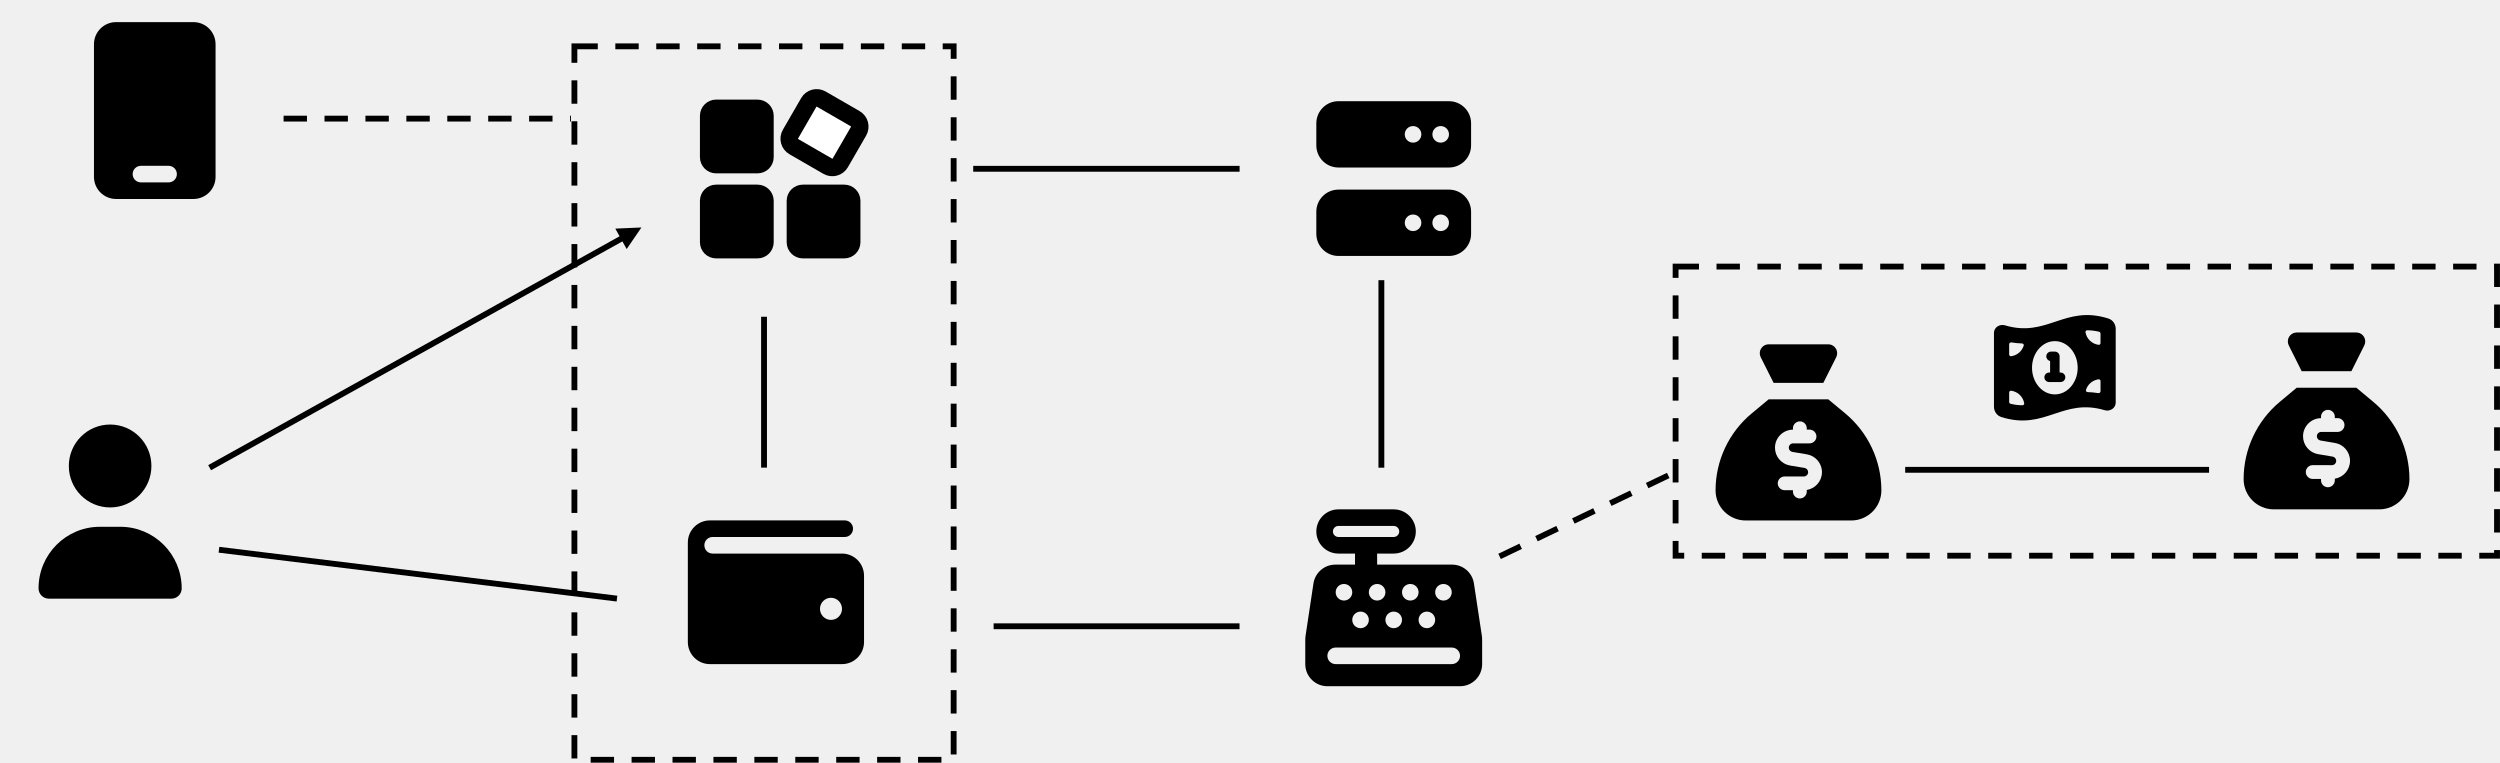
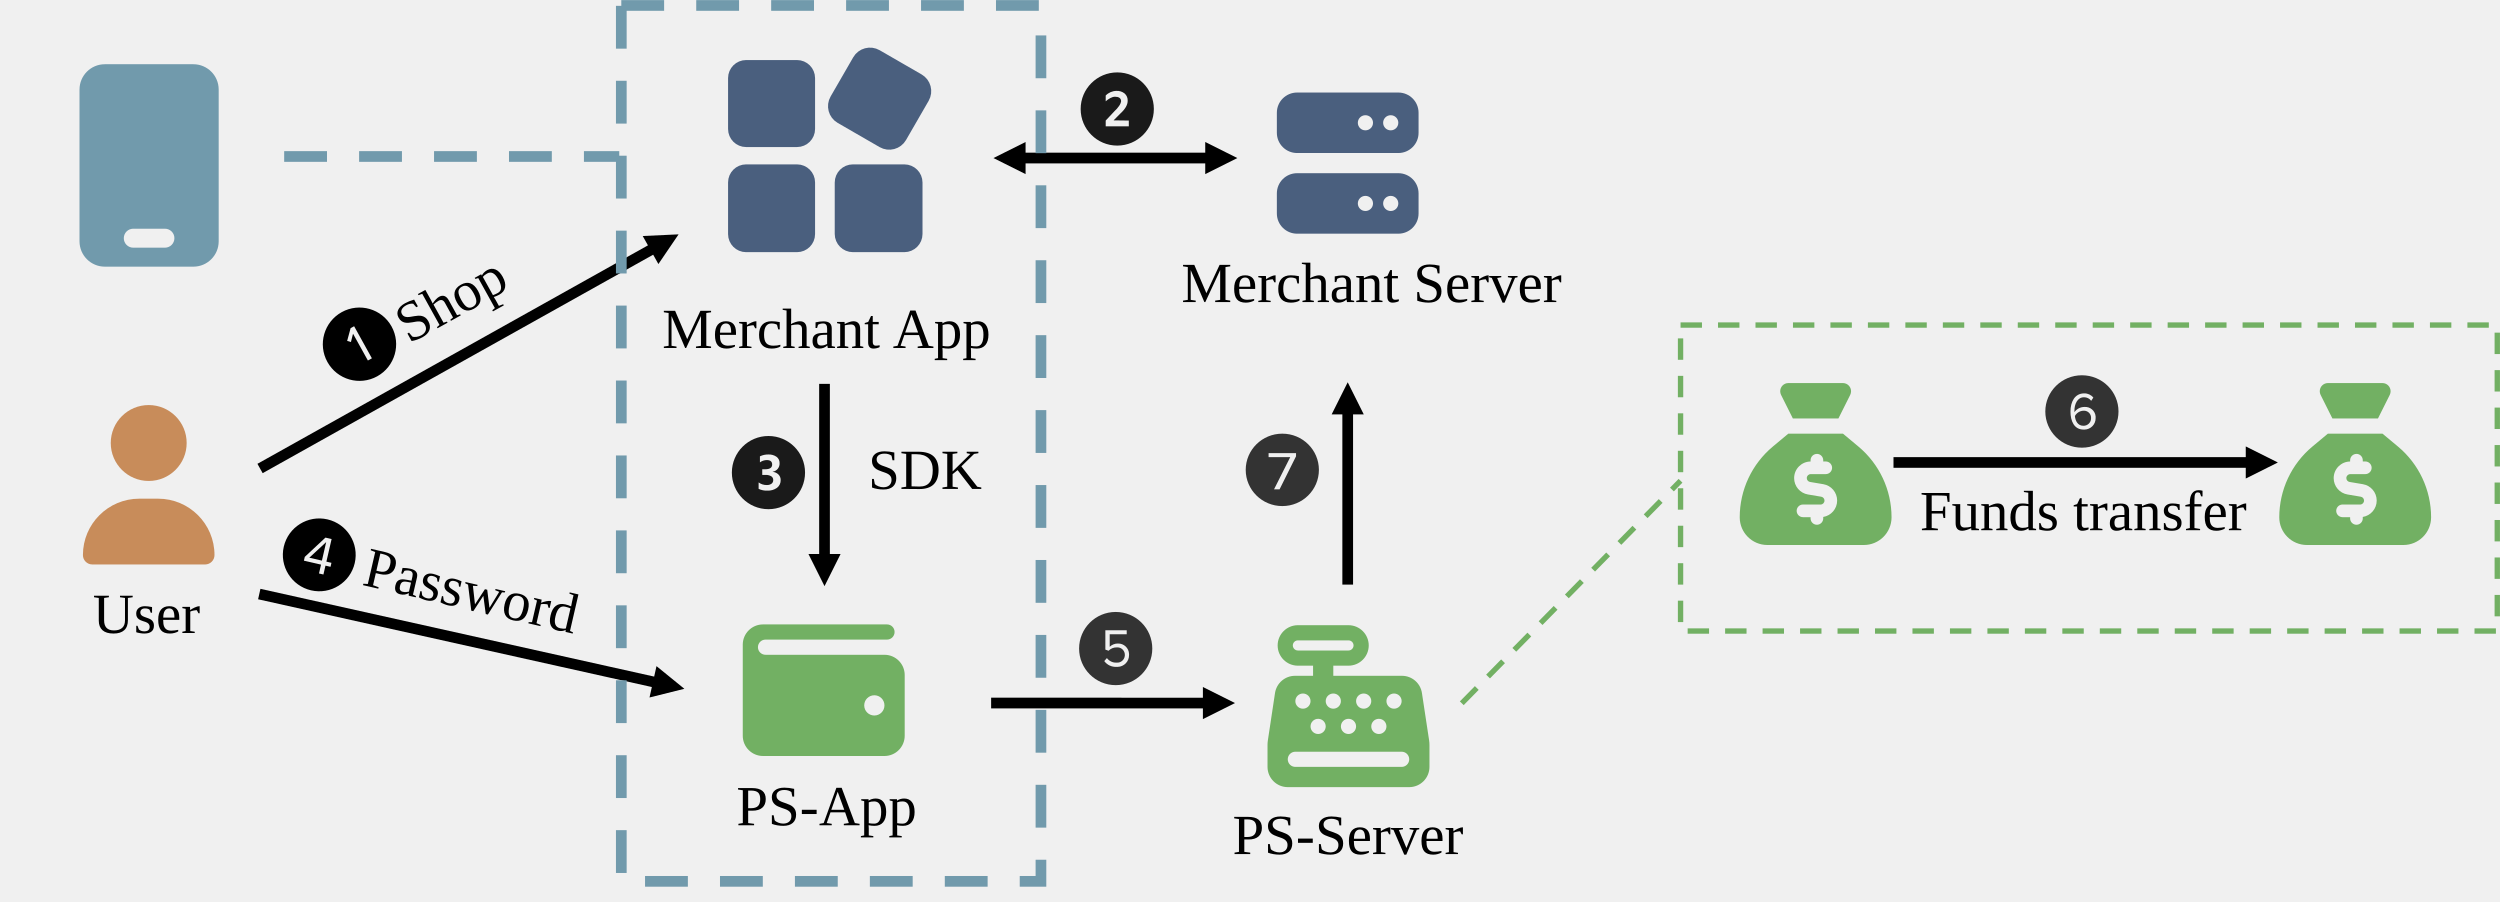
- <svg xmlns="http://www.w3.org/2000/svg" width="2940" height="897" overflow="hidden">
+ <svg xmlns="http://www.w3.org/2000/svg" width="3211" height="1158" overflow="hidden">
  <defs>
    <clipPath id="clip0">
-       <rect x="315" y="688" width="2940" height="897" />
+       <rect x="464" y="581" width="3211" height="1158" />
    </clipPath>
    <clipPath id="clip1">
-       <rect x="314" y="1158" width="261" height="260" />
+       <rect x="492" y="631" width="327" height="325" />
    </clipPath>
    <clipPath id="clip2">
-       <rect x="314" y="1158" width="261" height="260" />
+       <rect x="492" y="631" width="327" height="325" />
    </clipPath>
    <clipPath id="clip3">
-       <rect x="314" y="1158" width="261" height="260" />
+       <rect x="492" y="631" width="327" height="325" />
    </clipPath>
    <clipPath id="clip4">
-       <rect x="367" y="687" width="260" height="262" />
+       <rect x="524" y="1072" width="262" height="261" />
    </clipPath>
    <clipPath id="clip5">
-       <rect x="367" y="687" width="260" height="262" />
+       <rect x="524" y="1072" width="262" height="261" />
    </clipPath>
    <clipPath id="clip6">
-       <rect x="367" y="687" width="260" height="262" />
+       <rect x="524" y="1072" width="262" height="261" />
    </clipPath>
    <clipPath id="clip7">
-       <rect x="1823" y="1260" width="262" height="262" />
+       <rect x="1391" y="1344" width="262" height="260" />
    </clipPath>
    <clipPath id="clip8">
-       <rect x="1823" y="1260" width="262" height="262" />
+       <rect x="1391" y="1344" width="262" height="260" />
    </clipPath>
    <clipPath id="clip9">
-       <rect x="1823" y="1260" width="262" height="262" />
+       <rect x="1391" y="1344" width="262" height="260" />
    </clipPath>
    <clipPath id="clip10">
-       <rect x="1097" y="1260" width="261" height="262" />
+       <rect x="2065" y="1358" width="262" height="261" />
    </clipPath>
    <clipPath id="clip11">
-       <rect x="1097" y="1260" width="261" height="262" />
+       <rect x="2065" y="1358" width="262" height="261" />
    </clipPath>
    <clipPath id="clip12">
-       <rect x="1097" y="1260" width="261" height="262" />
+       <rect x="2065" y="1358" width="262" height="261" />
    </clipPath>
    <clipPath id="clip13">
-       <rect x="2300" y="1067" width="260" height="259" />
+       <rect x="2064" y="661" width="262" height="259" />
    </clipPath>
    <clipPath id="clip14">
-       <rect x="2300" y="1067" width="260" height="259" />
+       <rect x="2064" y="661" width="262" height="259" />
    </clipPath>
    <clipPath id="clip15">
-       <rect x="2300" y="1067" width="260" height="259" />
+       <rect x="2064" y="661" width="262" height="259" />
    </clipPath>
    <clipPath id="clip16">
-       <rect x="2642" y="1030" width="180" height="180" />
+       <rect x="2666" y="1047" width="260" height="260" />
    </clipPath>
    <clipPath id="clip17">
-       <rect x="2642" y="1030" width="180" height="180" />
+       <rect x="2666" y="1047" width="260" height="260" />
    </clipPath>
    <clipPath id="clip18">
-       <rect x="2642" y="1030" width="180" height="180" />
+       <rect x="2666" y="1047" width="260" height="260" />
    </clipPath>
    <clipPath id="clip19">
-       <rect x="2920" y="1052" width="262" height="262" />
+       <rect x="3359" y="1047" width="260" height="260" />
    </clipPath>
    <clipPath id="clip20">
-       <rect x="2920" y="1052" width="262" height="262" />
+       <rect x="3359" y="1047" width="260" height="260" />
    </clipPath>
    <clipPath id="clip21">
-       <rect x="2920" y="1052" width="262" height="262" />
+       <rect x="3359" y="1047" width="260" height="260" />
    </clipPath>
    <clipPath id="clip22">
-       <rect x="1823" y="767" width="262" height="262" />
+       <path d="M861.698 1004.76 944.076 959.094 989.739 1041.47 907.361 1087.14Z" fill-rule="evenodd" clip-rule="evenodd" />
    </clipPath>
    <clipPath id="clip23">
-       <rect x="1823" y="767" width="262" height="262" />
+       <path d="M861.698 1004.76 944.076 959.094 989.739 1041.47 907.361 1087.14Z" fill-rule="evenodd" clip-rule="evenodd" />
    </clipPath>
    <clipPath id="clip24">
-       <rect x="1823" y="767" width="262" height="262" />
+       <path d="M861.698 1004.76 944.076 959.094 989.739 1041.47 907.361 1087.14Z" fill-rule="evenodd" clip-rule="evenodd" />
+     </clipPath>
+     <linearGradient x1="861.72" y1="1004.8" x2="861.801" y2="1004.75" gradientUnits="userSpaceOnUse" spreadMethod="pad" id="fill25">
+       <stop offset="0" />
+       <stop offset="1" />
+     </linearGradient>
+     <clipPath id="clip26">
+       <rect x="1852" y="674" width="94" height="94" />
+     </clipPath>
+     <clipPath id="clip27">
+       <rect x="1852" y="674" width="94" height="94" />
+     </clipPath>
+     <clipPath id="clip28">
+       <rect x="1852" y="674" width="94" height="94" />
+     </clipPath>
+     <clipPath id="clip29">
+       <rect x="1403" y="1140" width="96" height="96" />
+     </clipPath>
+     <clipPath id="clip30">
+       <rect x="1403" y="1140" width="96" height="96" />
+     </clipPath>
+     <clipPath id="clip31">
+       <rect x="1403" y="1140" width="96" height="96" />
+     </clipPath>
+     <clipPath id="clip32">
+       <path d="M839.012 1237.57 930.158 1258.62 909.115 1349.76 817.969 1328.72Z" fill-rule="evenodd" clip-rule="evenodd" />
+     </clipPath>
+     <clipPath id="clip33">
+       <path d="M839.012 1237.57 930.158 1258.62 909.115 1349.76 817.969 1328.72Z" fill-rule="evenodd" clip-rule="evenodd" />
+     </clipPath>
+     <clipPath id="clip34">
+       <path d="M839.012 1237.57 930.158 1258.62 909.115 1349.76 817.969 1328.72Z" fill-rule="evenodd" clip-rule="evenodd" />
+     </clipPath>
+     <linearGradient x1="839.002" y1="1237.62" x2="839.091" y2="1237.64" gradientUnits="userSpaceOnUse" spreadMethod="pad" id="fill35">
+       <stop offset="0" />
+       <stop offset="1" />
+     </linearGradient>
+     <linearGradient x1="839.002" y1="1237.62" x2="839.091" y2="1237.64" gradientUnits="userSpaceOnUse" spreadMethod="pad" id="fill36">
+       <stop offset="0" />
+       <stop offset="1" />
+     </linearGradient>
+     <clipPath id="clip37">
+       <rect x="1850" y="1367" width="94" height="94" />
+     </clipPath>
+     <clipPath id="clip38">
+       <rect x="1850" y="1367" width="94" height="94" />
+     </clipPath>
+     <clipPath id="clip39">
+       <rect x="1850" y="1367" width="94" height="94" />
+     </clipPath>
+     <clipPath id="clip40">
+       <rect x="3091" y="1062" width="94" height="95" />
+     </clipPath>
+     <clipPath id="clip41">
+       <rect x="3091" y="1062" width="94" height="95" />
+     </clipPath>
+     <clipPath id="clip42">
+       <rect x="3091" y="1062" width="94" height="95" />
+     </clipPath>
+     <clipPath id="clip43">
+       <rect x="2063" y="1138" width="96" height="93" />
+     </clipPath>
+     <clipPath id="clip44">
+       <rect x="2063" y="1138" width="96" height="93" />
+     </clipPath>
+     <clipPath id="clip45">
+       <rect x="2063" y="1138" width="96" height="93" />
    </clipPath>
  </defs>
-   <g clip-path="url(#clip0)" transform="translate(-315 -688)">
+   <g clip-path="url(#clip0)" transform="translate(-464 -581)">
+     <text font-family="Times New Roman,Times New Roman_MSFontService,sans-serif" font-weight="400" font-size="73" transform="matrix(1 0 0 1 1314.53 1028)">Merchant <tspan font-size="73" x="296.152" y="0">App</tspan>
+       <tspan font-size="73" x="95.31" y="613">PS</tspan>
+       <tspan font-size="73" x="176.665" y="613">-</tspan>
+       <tspan font-size="73" x="201.3" y="613">App</tspan>
+       <tspan font-size="73" x="-731.305" y="366">User</tspan>
+     </text>
+     <path d="M0 0 430.375 0" stroke="#719AAC" stroke-width="13.75" stroke-miterlimit="8" stroke-dasharray="55 41.25" fill="none" fill-rule="evenodd" transform="matrix(1 0 0 -1 829 782)" />
+     <path d="M3.356-6 510.934 277.937 504.221 289.937-3.356 6ZM511.647 262.581 537.578 300.719 491.508 298.581Z" fill="#010101" transform="matrix(1 0 0 -1 798 1182.72)" />
+     <text font-family="Times New Roman,Times New Roman_MSFontService,sans-serif" font-weight="400" font-size="73" transform="matrix(0.87462 -0.48481 0.48481 0.87462 989.209 1023)">Shop</text>
+     <path d="M798.496 1337.29 1310.93 1451.5 1307.94 1464.92 795.505 1350.71ZM1307.21 1436.58 1342.99 1465.69 1298.24 1476.85Z" />
+     <path d="M1529.88 1074 1529.88 1299.47 1516.13 1299.47 1516.13 1074ZM1543.63 1292.59 1523 1333.84 1502.38 1292.59Z" />
+     <text font-family="Times New Roman,Times New Roman_MSFontService,sans-serif" font-weight="400" font-size="73" transform="matrix(1 0 0 1 1981.38 969)">Merchant Server</text>
+     <path d="M1774.38 777.125 2018.89 777.125 2018.89 790.875 1774.38 790.875ZM1781.25 804.625 1740 784 1781.25 763.375ZM2012.01 763.375 2053.26 784 2012.01 804.625Z" />
+     <path d="M1737 1477.12 2015.89 1477.13 2015.89 1490.88 1737 1490.88ZM2009.01 1463.38 2050.26 1484 2009.01 1504.63Z" />
+     <text font-family="Times New Roman,Times New Roman_MSFontService,sans-serif" font-weight="400" font-size="73" transform="matrix(1 0 0 1 2047.09 1678)">PS<tspan font-size="73" x="81.354" y="0">-</tspan>
+       <tspan font-size="73" x="105.99" y="0">Server</tspan>
+     </text>
+     <path d="M0 0 280.958 285.771" stroke="#72B063" stroke-width="6.875" stroke-miterlimit="8" stroke-dasharray="27.5 20.625" fill="none" fill-rule="evenodd" transform="matrix(1 0 0 -1 2341.5 1484.27)" />
+     <path d="M2896 1168.12 3355.33 1168.13 3355.33 1181.88 2896 1181.87ZM3348.45 1154.38 3389.7 1175 3348.45 1195.63Z" />
+     <text font-family="Times New Roman,Times New Roman_MSFontService,sans-serif" font-weight="400" font-size="73" transform="matrix(1 0 0 1 2929.96 1262)">Funds transfer</text>
+     <rect x="2622.5" y="998.5" width="1049" height="393" stroke="#72B063" stroke-width="6.875" stroke-miterlimit="8" stroke-dasharray="27.5 20.625" fill="none" />
+     <text font-family="Times New Roman,Times New Roman_MSFontService,sans-serif" font-weight="400" font-size="73" transform="matrix(1 0 0 1 1579.08 1209)">SDK</text>
+     <path d="M2201.87 1106.38 2201.88 1331.84 2188.12 1331.84 2188.12 1106.38ZM2174.37 1113.25 2195 1072 2215.62 1113.25Z" />
    <g clip-path="url(#clip1)">
      <g clip-path="url(#clip2)">
        <g clip-path="url(#clip3)">
-           <path d="M129.5 126.263C156.331 126.263 178.063 104.531 178.063 77.7 178.063 50.869 156.331 29.137 129.5 29.137 102.669 29.137 80.938 50.869 80.938 77.7 80.938 104.531 102.669 126.263 129.5 126.263ZM117.481 148.925C77.619 148.925 45.325 181.219 45.325 221.081 45.325 227.718 50.707 233.1 57.344 233.1L201.656 233.1C208.293 233.1 213.675 227.718 213.675 221.081 213.675 181.219 181.381 148.925 141.519 148.925L117.481 148.925Z" transform="matrix(1 0 0 1.00386 315 1158)" />
+           <path d="M598.625 663.5C580.699 663.5 566.125 678.074 566.125 696L566.125 891C566.125 908.926 580.699 923.5 598.625 923.5L712.375 923.5C730.301 923.5 744.875 908.926 744.875 891L744.875 696C744.875 678.074 730.301 663.5 712.375 663.5L598.625 663.5M635.188 874.75 675.813 874.75C682.566 874.75 688 880.184 688 886.938 688 893.691 682.566 899.125 675.813 899.125L635.188 899.125C628.434 899.125 623 893.691 623 886.938 623 880.184 628.434 874.75 635.188 874.75" fill="#719AAC" />
        </g>
      </g>
    </g>
    <g clip-path="url(#clip4)">
      <g clip-path="url(#clip5)">
        <g clip-path="url(#clip6)">
-           <path d="M451.5 714C437.159 714 425.5 725.659 425.5 740L425.5 896C425.5 910.341 437.159 922 451.5 922L542.5 922C556.841 922 568.5 910.341 568.5 896L568.5 740C568.5 725.659 556.841 714 542.5 714L451.5 714ZM480.75 883 513.25 883C518.653 883 523 887.347 523 892.75 523 898.153 518.653 902.5 513.25 902.5L480.75 902.5C475.347 902.5 471 898.153 471 892.75 471 887.347 475.347 883 480.75 883Z" />
-         </g>
-       </g>
-     </g>
-     <rect x="990.5" y="742.5" width="446" height="839" stroke="#000000" stroke-width="6.875" stroke-miterlimit="8" stroke-dasharray="27.5 20.625" fill="none" />
+           <path d="M655 1198.75C681.934 1198.75 703.75 1176.93 703.75 1150 703.75 1123.07 681.934 1101.25 655 1101.25 628.066 1101.25 606.25 1123.07 606.25 1150 606.25 1176.93 628.066 1198.75 655 1198.75M642.934 1221.5C602.919 1221.5 570.5 1253.92 570.5 1293.93 570.5 1300.6 575.903 1306 582.566 1306L727.434 1306C734.097 1306 739.5 1300.6 739.5 1293.93 739.5 1253.92 707.081 1221.5 667.066 1221.5L642.934 1221.5" fill="#C88C5A" />
+         </g>
+       </g>
+     </g>
+     <path d="M1406 681.334C1406 672.313 1413.31 665 1422.33 665L1487.67 665C1496.69 665 1504 672.313 1504 681.334L1504 746.667C1504 755.687 1496.69 763 1487.67 763L1422.33 763C1413.31 763 1406 755.687 1406 746.667Z" stroke="#4A5F7E" stroke-width="13.75" stroke-miterlimit="8" fill="#4A5F7E" fill-rule="evenodd" />
+     <path d="M1406 815.334C1406 806.313 1413.31 799 1422.33 799L1487.67 799C1496.69 799 1504 806.313 1504 815.334L1504 881.666C1504 890.687 1496.69 898 1487.67 898L1422.33 898C1413.31 898 1406 890.687 1406 881.666Z" stroke="#4A5F7E" stroke-width="13.75" stroke-miterlimit="8" fill="#4A5F7E" fill-rule="evenodd" />
+     <path d="M1568.82 659.745C1572.83 652.794 1581.72 650.413 1588.67 654.426L1642.5 685.505C1649.45 689.518 1651.83 698.405 1647.82 705.355L1618.76 755.692C1614.75 762.643 1605.86 765.024 1598.91 761.011L1545.08 729.932C1538.13 725.919 1535.75 717.032 1539.76 710.082Z" stroke="#4A5F7E" stroke-width="20.625" stroke-miterlimit="8" fill="#4A5F7E" fill-rule="evenodd" />
+     <path d="M1543 815.5C1543 806.387 1550.39 799 1559.5 799L1625.5 799C1634.61 799 1642 806.387 1642 815.5L1642 881.5C1642 890.612 1634.61 898 1625.5 898L1559.5 898C1550.39 898 1543 890.612 1543 881.5Z" stroke="#4A5F7E" stroke-width="13.75" stroke-miterlimit="8" fill="#4A5F7E" fill-rule="evenodd" />
    <g clip-path="url(#clip7)">
      <g clip-path="url(#clip8)">
        <g clip-path="url(#clip9)">
-           <path d="M1889 1287C1874.66 1287 1863 1298.66 1863 1313 1863 1327.34 1874.66 1339 1889 1339L1908.5 1339 1908.5 1352 1885.34 1352C1872.51 1352 1861.58 1361.38 1859.63 1374.1L1850.45 1434.92C1850.16 1436.83 1850 1438.78 1850 1440.73L1850 1469C1850 1483.34 1861.66 1495 1876 1495L2032 1495C2046.34 1495 2058 1483.34 2058 1469L2058 1440.73C2058 1438.78 2057.84 1436.83 2057.55 1434.88L2048.33 1374.1C2046.42 1361.38 2035.49 1352 2022.66 1352L1934.5 1352 1934.5 1339 1954 1339C1968.34 1339 1980 1327.34 1980 1313 1980 1298.66 1968.34 1287 1954 1287L1889 1287ZM1889 1306.5 1954 1306.5C1957.57 1306.5 1960.5 1309.42 1960.5 1313 1960.5 1316.57 1957.57 1319.5 1954 1319.5L1889 1319.5C1885.42 1319.5 1882.5 1316.57 1882.5 1313 1882.5 1309.42 1885.42 1306.5 1889 1306.5ZM1876 1459.25C1876 1453.85 1880.35 1449.5 1885.75 1449.5L2022.25 1449.5C2027.65 1449.5 2032 1453.85 2032 1459.25 2032 1464.65 2027.65 1469 2022.25 1469L1885.75 1469C1880.35 1469 1876 1464.65 1876 1459.25ZM1895.5 1394.25C1890.1 1394.25 1885.75 1389.9 1885.75 1384.5 1885.75 1379.1 1890.1 1374.75 1895.5 1374.75 1900.9 1374.75 1905.25 1379.1 1905.25 1384.5 1905.25 1389.9 1900.9 1394.25 1895.5 1394.25ZM1944.25 1384.5C1944.25 1389.9 1939.9 1394.25 1934.5 1394.25 1929.1 1394.25 1924.75 1389.9 1924.75 1384.5 1924.75 1379.1 1929.1 1374.75 1934.5 1374.75 1939.9 1374.75 1944.25 1379.1 1944.25 1384.5ZM1915 1426.75C1909.6 1426.75 1905.25 1422.4 1905.25 1417 1905.25 1411.6 1909.6 1407.25 1915 1407.25 1920.4 1407.25 1924.75 1411.6 1924.75 1417 1924.75 1422.4 1920.4 1426.75 1915 1426.75ZM1983.25 1384.5C1983.25 1389.9 1978.9 1394.25 1973.5 1394.25 1968.1 1394.25 1963.75 1389.9 1963.75 1384.5 1963.75 1379.1 1968.1 1374.75 1973.5 1374.75 1978.9 1374.75 1983.25 1379.1 1983.25 1384.5ZM1954 1426.75C1948.6 1426.75 1944.25 1422.4 1944.25 1417 1944.25 1411.6 1948.6 1407.25 1954 1407.25 1959.4 1407.25 1963.75 1411.6 1963.75 1417 1963.75 1422.4 1959.4 1426.75 1954 1426.75ZM2022.25 1384.5C2022.25 1389.9 2017.9 1394.25 2012.5 1394.25 2007.1 1394.25 2002.75 1389.9 2002.75 1384.5 2002.75 1379.1 2007.1 1374.75 2012.5 1374.75 2017.9 1374.75 2022.25 1379.1 2022.25 1384.5ZM1993 1426.75C1987.6 1426.75 1983.25 1422.4 1983.25 1417 1983.25 1411.6 1987.6 1407.25 1993 1407.25 1998.4 1407.25 2002.75 1411.6 2002.75 1417 2002.75 1422.4 1998.4 1426.75 1993 1426.75Z" />
+           <path d="M1444 1383C1429.66 1383 1418 1394.66 1418 1409L1418 1526C1418 1540.34 1429.66 1552 1444 1552L1600 1552C1614.34 1552 1626 1540.34 1626 1526L1626 1448C1626 1433.66 1614.34 1422 1600 1422L1447.25 1422C1441.85 1422 1437.5 1417.65 1437.5 1412.25 1437.5 1406.85 1441.85 1402.5 1447.25 1402.5L1603.25 1402.5C1608.65 1402.5 1613 1398.15 1613 1392.75 1613 1387.35 1608.65 1383 1603.25 1383L1444 1383M1587 1474C1594.19 1474 1600 1479.81 1600 1487 1600 1494.19 1594.19 1500 1587 1500 1579.81 1500 1574 1494.19 1574 1487 1574 1479.81 1579.81 1474 1587 1474" fill="#72B063" />
        </g>
      </g>
    </g>
    <g clip-path="url(#clip10)">
      <g clip-path="url(#clip11)">
        <g clip-path="url(#clip12)">
-           <path d="M51.8 38.85C37.515 38.85 25.9 50.465 25.9 64.75L25.9 181.3C25.9 195.586 37.515 207.2 51.8 207.2L207.2 207.2C221.486 207.2 233.1 195.586 233.1 181.3L233.1 103.6C233.1 89.315 221.486 77.7 207.2 77.7L55.038 77.7C49.655 77.7 45.325 73.37 45.325 67.988 45.325 62.605 49.655 58.275 55.038 58.275L210.438 58.275C215.82 58.275 220.15 53.945 220.15 48.562 220.15 43.18 215.82 38.85 210.438 38.85L51.8 38.85ZM194.25 129.5C201.413 129.5 207.2 135.287 207.2 142.45 207.2 149.613 201.413 155.4 194.25 155.4 187.087 155.4 181.3 149.613 181.3 142.45 181.3 135.287 187.087 129.5 194.25 129.5Z" transform="matrix(1 0 0 1.00386 1098 1261)" />
+           <path d="M2131 1384C2116.66 1384 2105 1395.66 2105 1410 2105 1424.34 2116.66 1436 2131 1436L2150.5 1436 2150.5 1449 2127.34 1449C2114.51 1449 2103.58 1458.38 2101.63 1471.1L2092.45 1531.92C2092.16 1533.83 2092 1535.78 2092 1537.72L2092 1566C2092 1580.34 2103.66 1592 2118 1592L2274 1592C2288.34 1592 2300 1580.34 2300 1566L2300 1537.72C2300 1535.78 2299.84 1533.83 2299.55 1531.88L2290.33 1471.1C2288.42 1458.38 2277.49 1449 2264.66 1449L2176.5 1449 2176.5 1436 2196 1436C2210.34 1436 2222 1424.34 2222 1410 2222 1395.66 2210.34 1384 2196 1384L2131 1384M2131 1403.5 2196 1403.5C2199.58 1403.5 2202.5 1406.43 2202.5 1410 2202.5 1413.58 2199.58 1416.5 2196 1416.5L2131 1416.5C2127.43 1416.5 2124.5 1413.58 2124.5 1410 2124.5 1406.43 2127.43 1403.5 2131 1403.5M2118 1556.25C2118 1550.85 2122.35 1546.5 2127.75 1546.5L2264.25 1546.5C2269.65 1546.5 2274 1550.85 2274 1556.25 2274 1561.65 2269.65 1566 2264.25 1566L2127.75 1566C2122.35 1566 2118 1561.65 2118 1556.25M2137.5 1491.25C2132.1 1491.25 2127.75 1486.9 2127.75 1481.5 2127.75 1476.1 2132.1 1471.75 2137.5 1471.75 2142.9 1471.75 2147.25 1476.1 2147.25 1481.5 2147.25 1486.9 2142.9 1491.25 2137.5 1491.25M2186.25 1481.5C2186.25 1486.9 2181.9 1491.25 2176.5 1491.25 2171.1 1491.25 2166.75 1486.9 2166.75 1481.5 2166.75 1476.1 2171.1 1471.75 2176.5 1471.75 2181.9 1471.75 2186.25 1476.1 2186.25 1481.5M2157 1523.75C2151.6 1523.75 2147.25 1519.4 2147.25 1514 2147.25 1508.6 2151.6 1504.25 2157 1504.25 2162.4 1504.25 2166.75 1508.6 2166.75 1514 2166.75 1519.4 2162.4 1523.75 2157 1523.75M2225.25 1481.5C2225.25 1486.9 2220.9 1491.25 2215.5 1491.25 2210.1 1491.25 2205.75 1486.9 2205.75 1481.5 2205.75 1476.1 2210.1 1471.75 2215.5 1471.75 2220.9 1471.75 2225.25 1476.1 2225.25 1481.5M2196 1523.75C2190.6 1523.75 2186.25 1519.4 2186.25 1514 2186.25 1508.6 2190.6 1504.25 2196 1504.25 2201.4 1504.25 2205.75 1508.6 2205.75 1514 2205.75 1519.4 2201.4 1523.75 2196 1523.75M2264.25 1481.5C2264.25 1486.9 2259.9 1491.25 2254.5 1491.25 2249.1 1491.25 2244.75 1486.9 2244.75 1481.5 2244.75 1476.1 2249.1 1471.75 2254.5 1471.75 2259.9 1471.75 2264.25 1476.1 2264.25 1481.5M2235 1523.75C2229.6 1523.75 2225.25 1519.4 2225.25 1514 2225.25 1508.6 2229.6 1504.25 2235 1504.25 2240.4 1504.25 2244.75 1508.6 2244.75 1514 2244.75 1519.4 2240.4 1523.75 2235 1523.75" fill="#72B063" />
        </g>
      </g>
    </g>
    <g clip-path="url(#clip13)">
      <g clip-path="url(#clip14)">
        <g clip-path="url(#clip15)">
-           <path d="M158.637 71.225 100.362 71.225 85.268 41.076C84.539 39.619 84.175 38 84.175 36.381 84.175 30.594 88.869 25.9 94.656 25.9L164.343 25.9C170.131 25.9 174.825 30.594 174.825 36.381 174.825 38 174.461 39.619 173.732 41.076L158.637 71.225ZM94.535 90.65 164.465 90.65 184.173 107.08C211.085 129.5 226.625 162.684 226.625 197.69 226.625 217.236 210.761 233.1 191.215 233.1L67.745 233.1C48.239 233.1 32.375 217.236 32.375 197.69 32.375 162.684 47.915 129.5 74.827 107.08L94.535 90.65ZM131.119 116.55C126.667 116.55 123.025 120.192 123.025 124.644L123.025 126.262C111.37 126.384 101.981 135.854 101.981 147.508 101.981 157.909 109.468 166.772 119.747 168.471L136.622 171.304C139.051 171.709 140.831 173.813 140.831 176.282 140.831 179.074 138.565 181.34 135.773 181.34L113.312 181.3C108.861 181.3 105.219 184.942 105.219 189.394 105.219 193.845 108.861 197.487 113.312 197.487L123.025 197.487 123.025 199.106C123.025 203.558 126.667 207.2 131.119 207.2 135.57 207.2 139.212 203.558 139.212 199.106L139.212 197.204C149.33 195.545 157.019 186.804 157.019 176.241 157.019 165.841 149.532 156.978 139.253 155.279L122.377 152.446C119.949 152.041 118.169 149.937 118.169 147.468 118.169 144.676 120.435 142.409 123.227 142.409L142.45 142.409C146.901 142.409 150.544 138.767 150.544 134.316 150.544 129.864 146.901 126.222 142.45 126.222L139.212 126.222 139.212 124.603C139.212 120.152 135.57 116.509 131.119 116.509Z" transform="matrix(1.00386 0 0 1 2300 1067)" />
+           <path d="M64.75 38.85C50.465 38.85 38.85 50.465 38.85 64.75L38.85 90.65C38.85 104.935 50.465 116.55 64.75 116.55L194.25 116.55C208.535 116.55 220.15 104.935 220.15 90.65L220.15 64.75C220.15 50.465 208.535 38.85 194.25 38.85L64.75 38.85M152.162 67.987C157.545 67.987 161.875 72.318 161.875 77.7 161.875 83.082 157.545 87.412 152.162 87.412 146.78 87.412 142.45 83.082 142.45 77.7 142.45 72.318 146.78 67.987 152.162 67.987M174.825 77.7C174.825 72.318 179.155 67.987 184.537 67.987 189.92 67.987 194.25 72.318 194.25 77.7 194.25 83.082 189.92 87.412 184.537 87.412 179.155 87.412 174.825 83.082 174.825 77.7M64.75 142.45C50.465 142.45 38.85 154.064 38.85 168.35L38.85 194.25C38.85 208.535 50.465 220.15 64.75 220.15L194.25 220.15C208.535 220.15 220.15 208.535 220.15 194.25L220.15 168.35C220.15 154.064 208.535 142.45 194.25 142.45L64.75 142.45M152.162 171.587C157.545 171.587 161.875 175.918 161.875 181.3 161.875 186.682 157.545 191.012 152.162 191.012 146.78 191.012 142.45 186.682 142.45 181.3 142.45 175.918 146.78 171.587 152.162 171.587M174.825 181.3C174.825 175.918 179.155 171.587 184.537 171.587 189.92 171.587 194.25 175.918 194.25 181.3 194.25 186.682 189.92 191.012 184.537 191.012 179.155 191.012 174.825 186.682 174.825 181.3" fill="#4A5F7E" transform="matrix(1.00386 0 0 1 2065 661)" />
        </g>
      </g>
    </g>
    <g clip-path="url(#clip16)">
      <g clip-path="url(#clip17)">
        <g clip-path="url(#clip18)">
-           <path d="M2659.9 1079.53 2659.9 1166.26C2659.9 1171.68 2663.2 1176.69 2668.37 1178.37 2694.67 1186.76 2712.79 1180.72 2730.83 1174.7 2748.28 1168.89 2765.62 1163.1 2790.15 1170.42 2796.36 1172.27 2803.07 1167.96 2803.07 1161.47L2803.07 1074.74C2803.07 1069.32 2799.77 1064.31 2794.6 1062.63 2768.31 1054.24 2750.18 1060.28 2732.14 1066.3 2714.69 1072.11 2697.35 1077.9 2672.82 1070.58 2666.61 1068.73 2659.87 1073.04 2659.87 1079.53ZM2731.5 1151.82C2716.68 1151.82 2704.65 1137.81 2704.65 1120.5 2704.65 1103.19 2716.68 1089.17 2731.5 1089.17 2746.32 1089.17 2758.35 1103.19 2758.35 1120.5 2758.35 1137.81 2746.32 1151.82 2731.5 1151.82ZM2695.45 1162.31C2695.64 1163.54 2694.67 1164.58 2693.43 1164.58 2689.04 1164.58 2684.46 1164.08 2679.45 1162.87 2678.47 1162.65 2677.77 1161.75 2677.77 1160.72L2677.8 1149.59C2677.8 1148.36 2678.81 1147.32 2680.04 1147.49 2687.9 1148.47 2694.19 1154.54 2695.48 1162.31ZM2785.2 1148.08C2785.2 1149.48 2783.91 1150.54 2782.54 1150.31 2778.24 1149.62 2774.1 1149.22 2770.12 1149.11 2768.75 1149.08 2767.69 1147.85 2768.11 1146.54 2770.15 1139.91 2775.94 1134.96 2782.99 1134.06 2784.22 1133.92 2785.23 1134.93 2785.23 1136.16L2785.23 1148.08ZM2782.96 1093.51C2775.1 1092.53 2768.81 1086.46 2767.52 1078.69 2767.33 1077.46 2768.31 1076.42 2769.54 1076.42 2773.93 1076.42 2778.52 1076.92 2783.52 1078.13 2784.5 1078.35 2785.2 1079.25 2785.2 1080.28L2785.2 1091.44C2785.2 1092.67 2784.19 1093.71 2782.96 1093.54ZM2692.88 1091.89C2694.25 1091.92 2695.31 1093.15 2694.89 1094.46 2692.85 1101.09 2687.06 1106.04 2680.01 1106.94 2678.78 1107.07 2677.77 1106.07 2677.77 1104.84L2677.77 1092.92C2677.77 1091.52 2679.06 1090.46 2680.43 1090.69 2684.74 1091.38 2688.88 1091.78 2692.85 1091.89ZM2727.03 1101.48C2723.95 1101.48 2721.43 1104 2721.43 1107.07 2721.43 1109.79 2723.36 1112.03 2725.91 1112.56L2725.91 1126.09 2724.79 1126.09C2721.71 1126.09 2719.19 1128.61 2719.19 1131.69 2719.19 1134.76 2721.71 1137.28 2724.79 1137.28L2738.21 1137.28C2741.29 1137.28 2743.81 1134.76 2743.81 1131.69 2743.81 1128.61 2741.29 1126.09 2738.21 1126.09L2737.09 1126.09 2737.09 1107.07C2737.09 1104 2734.58 1101.48 2731.5 1101.48L2727.03 1101.48Z" />
+           <path d="M2825.25 1118.5 2766.75 1118.5 2751.6 1088.23C2750.87 1086.77 2750.5 1085.15 2750.5 1083.52 2750.5 1077.71 2755.21 1073 2761.02 1073L2830.98 1073C2836.79 1073 2841.5 1077.71 2841.5 1083.52 2841.5 1085.15 2841.13 1086.77 2840.4 1088.23L2825.25 1118.5M2760.9 1138 2831.1 1138 2850.88 1154.49C2877.9 1177 2893.5 1210.31 2893.5 1245.45 2893.5 1265.07 2877.58 1281 2857.95 1281L2734.01 1281C2714.43 1281 2698.5 1265.07 2698.5 1245.45 2698.5 1210.31 2714.1 1177 2741.12 1154.49L2760.9 1138M2797.63 1164C2793.16 1164 2789.5 1167.66 2789.5 1172.12L2789.5 1173.75C2777.8 1173.87 2768.38 1183.38 2768.38 1195.08 2768.38 1205.52 2775.89 1214.42 2786.21 1216.12L2803.15 1218.97C2805.59 1219.37 2807.38 1221.48 2807.38 1223.96 2807.38 1226.77 2805.1 1229.04 2802.3 1229.04L2779.75 1229C2775.28 1229 2771.63 1232.66 2771.63 1237.12 2771.63 1241.59 2775.28 1245.25 2779.75 1245.25L2789.5 1245.25 2789.5 1246.88C2789.5 1251.34 2793.16 1255 2797.63 1255 2802.09 1255 2805.75 1251.34 2805.75 1246.88L2805.75 1244.97C2815.91 1243.3 2823.63 1234.53 2823.63 1223.92 2823.63 1213.48 2816.11 1204.58 2805.79 1202.88L2788.85 1200.03C2786.41 1199.63 2784.63 1197.52 2784.63 1195.04 2784.63 1192.23 2786.9 1189.96 2789.7 1189.96L2809 1189.96C2813.47 1189.96 2817.13 1186.3 2817.13 1181.83 2817.13 1177.37 2813.47 1173.71 2809 1173.71L2805.75 1173.71 2805.75 1172.08C2805.75 1167.62 2802.09 1163.96 2797.63 1163.96L2797.63 1164" fill="#72B063" />
        </g>
      </g>
    </g>
    <g clip-path="url(#clip19)">
      <g clip-path="url(#clip20)">
        <g clip-path="url(#clip21)">
-           <path d="M3080.25 1124.5 3021.75 1124.5 3006.6 1094.23C3005.87 1092.77 3005.5 1091.15 3005.5 1089.52 3005.5 1083.71 3010.21 1079 3016.02 1079L3085.98 1079C3091.79 1079 3096.5 1083.71 3096.5 1089.52 3096.5 1091.15 3096.13 1092.77 3095.4 1094.23L3080.25 1124.5ZM3015.9 1144 3086.1 1144 3105.88 1160.49C3132.9 1183 3148.5 1216.31 3148.5 1251.45 3148.5 1271.08 3132.57 1287 3112.95 1287L2989.01 1287C2969.42 1287 2953.5 1271.08 2953.5 1251.45 2953.5 1216.31 2969.1 1183 2996.12 1160.49L3015.9 1144ZM3052.62 1170C3048.16 1170 3044.5 1173.66 3044.5 1178.12L3044.5 1179.75C3032.8 1179.87 3023.37 1189.38 3023.37 1201.08 3023.37 1211.52 3030.89 1220.42 3041.21 1222.12L3058.15 1224.97C3060.59 1225.37 3062.38 1227.48 3062.38 1229.96 3062.38 1232.77 3060.1 1235.04 3057.3 1235.04L3034.75 1235C3030.28 1235 3026.62 1238.66 3026.62 1243.12 3026.62 1247.59 3030.28 1251.25 3034.75 1251.25L3044.5 1251.25 3044.5 1252.88C3044.5 1257.34 3048.16 1261 3052.62 1261 3057.09 1261 3060.75 1257.34 3060.75 1252.88L3060.75 1250.97C3070.91 1249.3 3078.62 1240.53 3078.62 1229.92 3078.62 1219.48 3071.11 1210.58 3060.79 1208.88L3043.85 1206.03C3041.41 1205.63 3039.62 1203.52 3039.62 1201.04 3039.62 1198.23 3041.9 1195.96 3044.7 1195.96L3064 1195.96C3068.47 1195.96 3072.12 1192.3 3072.12 1187.83 3072.12 1183.37 3068.47 1179.71 3064 1179.71L3060.75 1179.71 3060.75 1178.08C3060.75 1173.62 3057.09 1169.96 3052.62 1169.96Z" />
+           <path d="M3518.25 1118.5 3459.75 1118.5 3444.6 1088.23C3443.87 1086.77 3443.5 1085.15 3443.5 1083.52 3443.5 1077.71 3448.21 1073 3454.02 1073L3523.98 1073C3529.79 1073 3534.5 1077.71 3534.5 1083.52 3534.5 1085.15 3534.13 1086.77 3533.4 1088.23L3518.25 1118.5M3453.9 1138 3524.1 1138 3543.88 1154.49C3570.9 1177 3586.5 1210.31 3586.5 1245.45 3586.5 1265.07 3570.58 1281 3550.95 1281L3427.01 1281C3407.43 1281 3391.5 1265.07 3391.5 1245.45 3391.5 1210.31 3407.1 1177 3434.12 1154.49L3453.9 1138M3490.63 1164C3486.16 1164 3482.5 1167.66 3482.5 1172.12L3482.5 1173.75C3470.8 1173.87 3461.38 1183.38 3461.38 1195.08 3461.38 1205.52 3468.89 1214.42 3479.21 1216.12L3496.15 1218.97C3498.59 1219.37 3500.38 1221.48 3500.38 1223.96 3500.38 1226.77 3498.1 1229.04 3495.3 1229.04L3472.75 1229C3468.28 1229 3464.63 1232.66 3464.63 1237.12 3464.63 1241.59 3468.28 1245.25 3472.75 1245.25L3482.5 1245.25 3482.5 1246.88C3482.5 1251.34 3486.16 1255 3490.63 1255 3495.09 1255 3498.75 1251.34 3498.75 1246.88L3498.75 1244.97C3508.91 1243.3 3516.63 1234.53 3516.63 1223.92 3516.63 1213.48 3509.11 1204.58 3498.79 1202.88L3481.85 1200.03C3479.41 1199.63 3477.63 1197.52 3477.63 1195.04 3477.63 1192.23 3479.9 1189.96 3482.7 1189.96L3502 1189.96C3506.47 1189.96 3510.13 1186.3 3510.13 1181.83 3510.13 1177.37 3506.47 1173.71 3502 1173.71L3498.75 1173.71 3498.75 1172.08C3498.75 1167.62 3495.09 1163.96 3490.63 1163.96L3490.63 1164" fill="#72B063" />
        </g>
      </g>
    </g>
    <g clip-path="url(#clip22)">
      <g clip-path="url(#clip23)">
        <g clip-path="url(#clip24)">
-           <path d="M1889 807C1874.66 807 1863 818.659 1863 833L1863 859C1863 873.341 1874.66 885 1889 885L2019 885C2033.34 885 2045 873.341 2045 859L2045 833C2045 818.659 2033.34 807 2019 807L1889 807ZM1976.75 836.25C1982.15 836.25 1986.5 840.597 1986.5 846 1986.5 851.403 1982.15 855.75 1976.75 855.75 1971.35 855.75 1967 851.403 1967 846 1967 840.597 1971.35 836.25 1976.75 836.25ZM1999.5 846C1999.5 840.597 2003.85 836.25 2009.25 836.25 2014.65 836.25 2019 840.597 2019 846 2019 851.403 2014.65 855.75 2009.25 855.75 2003.85 855.75 1999.5 851.403 1999.5 846ZM1889 911C1874.66 911 1863 922.659 1863 937L1863 963C1863 977.341 1874.66 989 1889 989L2019 989C2033.34 989 2045 977.341 2045 963L2045 937C2045 922.659 2033.34 911 2019 911L1889 911ZM1976.75 940.25C1982.15 940.25 1986.5 944.597 1986.5 950 1986.5 955.403 1982.15 959.75 1976.75 959.75 1971.35 959.75 1967 955.403 1967 950 1967 944.597 1971.35 940.25 1976.75 940.25ZM1999.5 950C1999.5 944.597 2003.85 940.25 2009.25 940.25 2014.65 940.25 2019 944.597 2019 950 2019 955.403 2014.65 959.75 2009.25 959.75 2003.85 959.75 1999.5 955.403 1999.5 950Z" />
-         </g>
-       </g>
-     </g>
-     <path d="M648.5 827.5 986.453 827.5" stroke="#000000" stroke-width="6.875" stroke-miterlimit="8" stroke-dasharray="27.5 20.625" fill="none" fill-rule="evenodd" />
-     <path d="M1459.5 886.5 1772.76 886.5" stroke="#000000" stroke-width="6.875" stroke-miterlimit="8" fill="none" fill-rule="evenodd" />
-     <rect x="2285.5" y="1001.5" width="966" height="340" stroke="#000000" stroke-width="6.875" stroke-miterlimit="8" stroke-dasharray="27.5 20.625" fill="none" />
-     <path d="M1483.5 1424.5 1772.68 1424.5" stroke="#000000" stroke-width="6.875" stroke-miterlimit="8" fill="none" fill-rule="evenodd" />
-     <path d="M0 0 216.302 103.816" stroke="#000000" stroke-width="6.875" stroke-miterlimit="8" stroke-dasharray="27.5 20.625" fill="none" fill-rule="evenodd" transform="matrix(1 0 0 -1 2078.5 1342.32)" />
-     <path d="M1.671-3.004 489.459 268.344 486.117 274.352-1.671 3.004ZM490.468 257.104 507.815 282.489 477.099 281.136Z" transform="matrix(1 0 0 -1 561.5 1237.99)" />
-     <path d="M572.5 1334.5 1040.57 1391.97" stroke="#000000" stroke-width="6.875" stroke-miterlimit="8" fill="none" fill-rule="evenodd" />
-     <path d="M1213.5 1060.5 1213.5 1237.93" stroke="#000000" stroke-width="6.875" stroke-miterlimit="8" fill="none" fill-rule="evenodd" />
-     <path d="M2555.5 1240.5 2912.85 1240.5" stroke="#000000" stroke-width="6.875" stroke-miterlimit="8" fill="none" fill-rule="evenodd" />
-     <path d="M1145 824.167C1145 817.447 1150.45 812 1157.17 812L1205.83 812C1212.55 812 1218 817.447 1218 824.167L1218 872.833C1218 879.553 1212.55 885 1205.83 885L1157.17 885C1150.45 885 1145 879.553 1145 872.833Z" stroke="#000000" stroke-width="13.75" stroke-miterlimit="8" fill-rule="evenodd" />
-     <path d="M1145 924.167C1145 917.447 1150.45 912 1157.17 912L1205.83 912C1212.55 912 1218 917.447 1218 924.167L1218 972.833C1218 979.552 1212.55 985 1205.83 985L1157.17 985C1150.45 985 1145 979.552 1145 972.833Z" stroke="#000000" stroke-width="13.75" stroke-miterlimit="8" fill-rule="evenodd" />
-     <path d="M1266.1 808.479C1269.07 803.334 1275.65 801.571 1280.79 804.541L1320.72 827.595C1325.87 830.565 1327.63 837.145 1324.66 842.29L1303.15 879.555C1300.17 884.7 1293.59 886.463 1288.45 883.493L1248.52 860.439C1243.37 857.469 1241.61 850.889 1244.58 845.744Z" stroke="#000000" stroke-width="20.625" stroke-miterlimit="8" fill="#FFFFFF" fill-rule="evenodd" />
-     <path d="M1247 924.167C1247 917.447 1252.45 912 1259.17 912L1307.83 912C1314.55 912 1320 917.447 1320 924.167L1320 972.833C1320 979.552 1314.55 985 1307.83 985L1259.17 985C1252.45 985 1247 979.552 1247 972.833Z" stroke="#000000" stroke-width="13.75" stroke-miterlimit="8" fill-rule="evenodd" />
-     <path d="M1939.5 1017.5 1939.5 1238.02" stroke="#000000" stroke-width="6.875" stroke-miterlimit="8" fill="none" fill-rule="evenodd" />
+           <path d="M902.887 981.925C880.139 994.535 871.92 1023.2 884.53 1045.95 897.139 1068.69 925.802 1076.91 948.55 1064.3 971.298 1051.69 979.517 1023.03 966.908 1000.28 954.298 977.535 925.635 969.316 902.887 981.925M941.665 1041.2 936.517 1044.05 917.424 1009.61 914.743 1020.31 909.885 1018.83 914.303 1002.52 918.834 1000.01 941.665 1041.2" fill="url(#fill25)" />
+         </g>
+       </g>
+     </g>
+     <g clip-path="url(#clip26)">
+       <g clip-path="url(#clip27)">
+         <g clip-path="url(#clip28)">
+           <path d="M1899 768C1873.04 768 1852 746.957 1852 721 1852 695.043 1873.04 674 1899 674 1924.96 674 1946 695.043 1946 721 1946 746.957 1924.96 768 1899 768ZM1913.84 735.842 1894.3 735.595 1902.83 726.974C1909.2 721.215 1912.39 715.707 1912.39 710.45 1912.58 706.907 1911.15 703.471 1908.51 701.102 1905.54 698.72 1901.79 697.518 1897.99 697.725 1892.77 697.785 1887.79 699.931 1884.16 703.684L1884.16 711.105C1887.75 708.013 1892.19 705.235 1896.03 705.235 1900.61 705.235 1903.95 706.833 1903.95 711.105 1903.55 713.294 1902.64 715.356 1901.29 717.121 1899.66 719.516 1897.75 721.706 1895.6 723.644L1884.16 735.842 1884.16 743.263 1913.84 743.263 1913.84 735.842Z" fill="#1A1A1A" />
+         </g>
+       </g>
+     </g>
+     <g clip-path="url(#clip29)">
+       <g clip-path="url(#clip30)">
+         <g clip-path="url(#clip31)">
+           <path d="M1451 1235C1425.04 1235 1404 1213.96 1404 1188 1404 1162.04 1425.04 1141 1451 1141 1476.96 1141 1498 1162.04 1498 1188 1498 1213.96 1476.96 1235 1451 1235ZM1465.3 1175.83C1465.43 1172.61 1463.93 1169.55 1461.33 1167.67 1458.29 1165.59 1454.65 1164.56 1450.98 1164.73 1447.19 1164.64 1443.44 1165.46 1440.05 1167.13L1440.05 1174.87C1442.59 1173 1445.67 1171.96 1448.83 1171.91 1453.45 1171.91 1455.76 1173.82 1455.76 1177.65 1455.76 1181.7 1452.74 1183.73 1446.71 1183.73L1443.03 1183.73 1443.03 1190.97 1447.04 1190.97C1449.63 1190.82 1452.21 1191.41 1454.48 1192.65 1456.19 1193.67 1457.21 1195.53 1457.13 1197.52 1457.23 1199.39 1456.39 1201.18 1454.9 1202.31 1453.13 1203.51 1451.01 1204.1 1448.88 1203.99 1445.1 1204.06 1441.4 1202.88 1438.37 1200.62L1438.37 1208.88C1441.84 1210.55 1445.68 1211.33 1449.53 1211.17 1453.97 1211.39 1458.36 1210.13 1462.01 1207.57 1465.11 1205.21 1466.86 1201.47 1466.69 1197.57 1466.75 1194.92 1465.73 1192.36 1463.88 1190.47 1461.86 1188.47 1459.2 1187.25 1456.37 1187.04L1456.37 1186.9C1461.77 1186.09 1465.64 1181.28 1465.3 1175.83Z" fill="#1A1A1A" />
+         </g>
+       </g>
+     </g>
+     <text font-family="Times New Roman,Times New Roman_MSFontService,sans-serif" font-weight="400" font-size="73" transform="matrix(0.97437 0.224951 -0.224951 0.97437 927.771 1332)">Password</text>
+     <g clip-path="url(#clip32)">
+       <g clip-path="url(#clip33)">
+         <g clip-path="url(#clip34)">
+           <path d="M884.585 1248.09C859.415 1242.28 834.301 1257.98 828.49 1283.15 822.68 1308.32 838.373 1333.43 863.542 1339.24 888.711 1345.05 913.825 1329.36 919.636 1304.19 925.447 1279.02 909.754 1253.91 884.585 1248.09M888.523 1309.01 882.029 1307.51 879.398 1318.9 873.702 1317.58 876.332 1306.19 854.343 1301.12 855.461 1296.27 882.001 1271.5 889.92 1273.33 883.212 1302.38 889.706 1303.88 888.523 1309.01" fill="url(#fill35)" />
+           <path d="M877.459 1301.05 882.956 1277.24 861.28 1297.32 877.459 1301.05Z" fill="url(#fill36)" />
+         </g>
+       </g>
+     </g>
+     <g clip-path="url(#clip37)">
+       <g clip-path="url(#clip38)">
+         <g clip-path="url(#clip39)">
+           <path d="M1897 1367C1871.04 1367 1850 1388.04 1850 1414 1850 1439.96 1871.04 1461 1897 1461 1922.96 1461 1944 1439.96 1944 1414 1944 1388.04 1922.96 1367 1897 1367ZM1898.12 1437.5C1891.93 1437.88 1885.98 1435.09 1882.31 1430.1L1885.72 1426.22C1888.61 1430.12 1893.26 1432.33 1898.12 1432.09 1903.52 1432.55 1908.26 1428.54 1908.72 1423.14 1908.74 1422.92 1908.75 1422.69 1908.75 1422.46 1908.97 1417.18 1904.87 1412.71 1899.59 1412.49 1899.12 1412.47 1898.64 1412.48 1898.18 1412.53 1894.29 1412.48 1890.55 1414.03 1887.84 1416.82L1883.72 1415.35 1883.72 1390.5 1911.16 1390.5 1911.16 1395.61 1889.3 1395.61 1889.3 1411.71C1892.14 1409.01 1895.91 1407.51 1899.82 1407.54 1907.51 1407.3 1913.93 1413.33 1914.17 1421.02 1914.19 1421.44 1914.18 1421.86 1914.16 1422.28 1914.31 1430.56 1907.72 1437.38 1899.45 1437.54 1899 1437.54 1898.56 1437.53 1898.12 1437.5Z" fill="#333333" />
+         </g>
+       </g>
+     </g>
+     <g clip-path="url(#clip40)">
+       <g clip-path="url(#clip41)">
+         <g clip-path="url(#clip42)">
+           <path d="M46.5 0C20.819 0-1.03251e-14 20.819 0 46.5 0 72.181 20.819 93 46.5 93 72.181 93 93 72.181 93 46.5 93 20.819 72.181-1.03251e-14 46.5-1.03251e-14ZM48.651 69.75C36.561 69.75 31.969 58.764 31.969 46.5 31.969 34.236 37.374 23.25 49.406 23.25 53.912 23.144 58.209 25.142 61.031 28.656L58.3 32.841C56.2 29.869 52.753 28.146 49.116 28.249 40.746 28.249 36.968 37.084 36.968 45.686L36.968 47.43C39.803 43.241 44.522 40.719 49.581 40.688 56.907 40.085 63.335 45.536 63.938 52.862 63.997 53.589 63.997 54.318 63.938 55.044 64.079 63.036 57.714 69.63 49.722 69.771 49.365 69.777 49.008 69.77 48.651 69.75Z" fill="#333333" transform="matrix(1.01075 0 0 1 3091 1063)" />
+           <path d="M48.36 45.512C43.84 45.765 39.773 48.337 37.607 52.313 38.072 58.125 40.92 64.868 48.418 64.868 53.682 64.964 58.028 60.776 58.124 55.512 58.126 55.414 58.126 55.316 58.125 55.219 58.494 50.225 54.745 45.877 49.75 45.508 49.288 45.474 48.823 45.475 48.36 45.512Z" fill="#333333" transform="matrix(1.01075 0 0 1 3091 1063)" />
+         </g>
+       </g>
+     </g>
+     <g clip-path="url(#clip43)">
+       <g clip-path="url(#clip44)">
+         <g clip-path="url(#clip45)">
+           <path d="M46.5 0C20.819 0-1.03251e-14 20.819 0 46.5 0 72.181 20.819 93 46.5 93 72.181 93 93 72.181 93 46.5 93 20.819 72.181-1.03251e-14 46.5-1.03251e-14ZM63.937 29.062 43.012 71.494 35.979 71.494 56.556 30.167 29.062 30.167 29.062 24.994 63.937 24.994Z" fill="#333333" transform="matrix(1.01076 0 0 1 2064 1138)" />
+         </g>
+       </g>
+     </g>
+     <rect x="1262" y="588" width="539" height="1125" stroke="#719AAC" stroke-width="13.75" stroke-miterlimit="8" stroke-dasharray="55 41.25" fill="none" />
  </g>
</svg>
